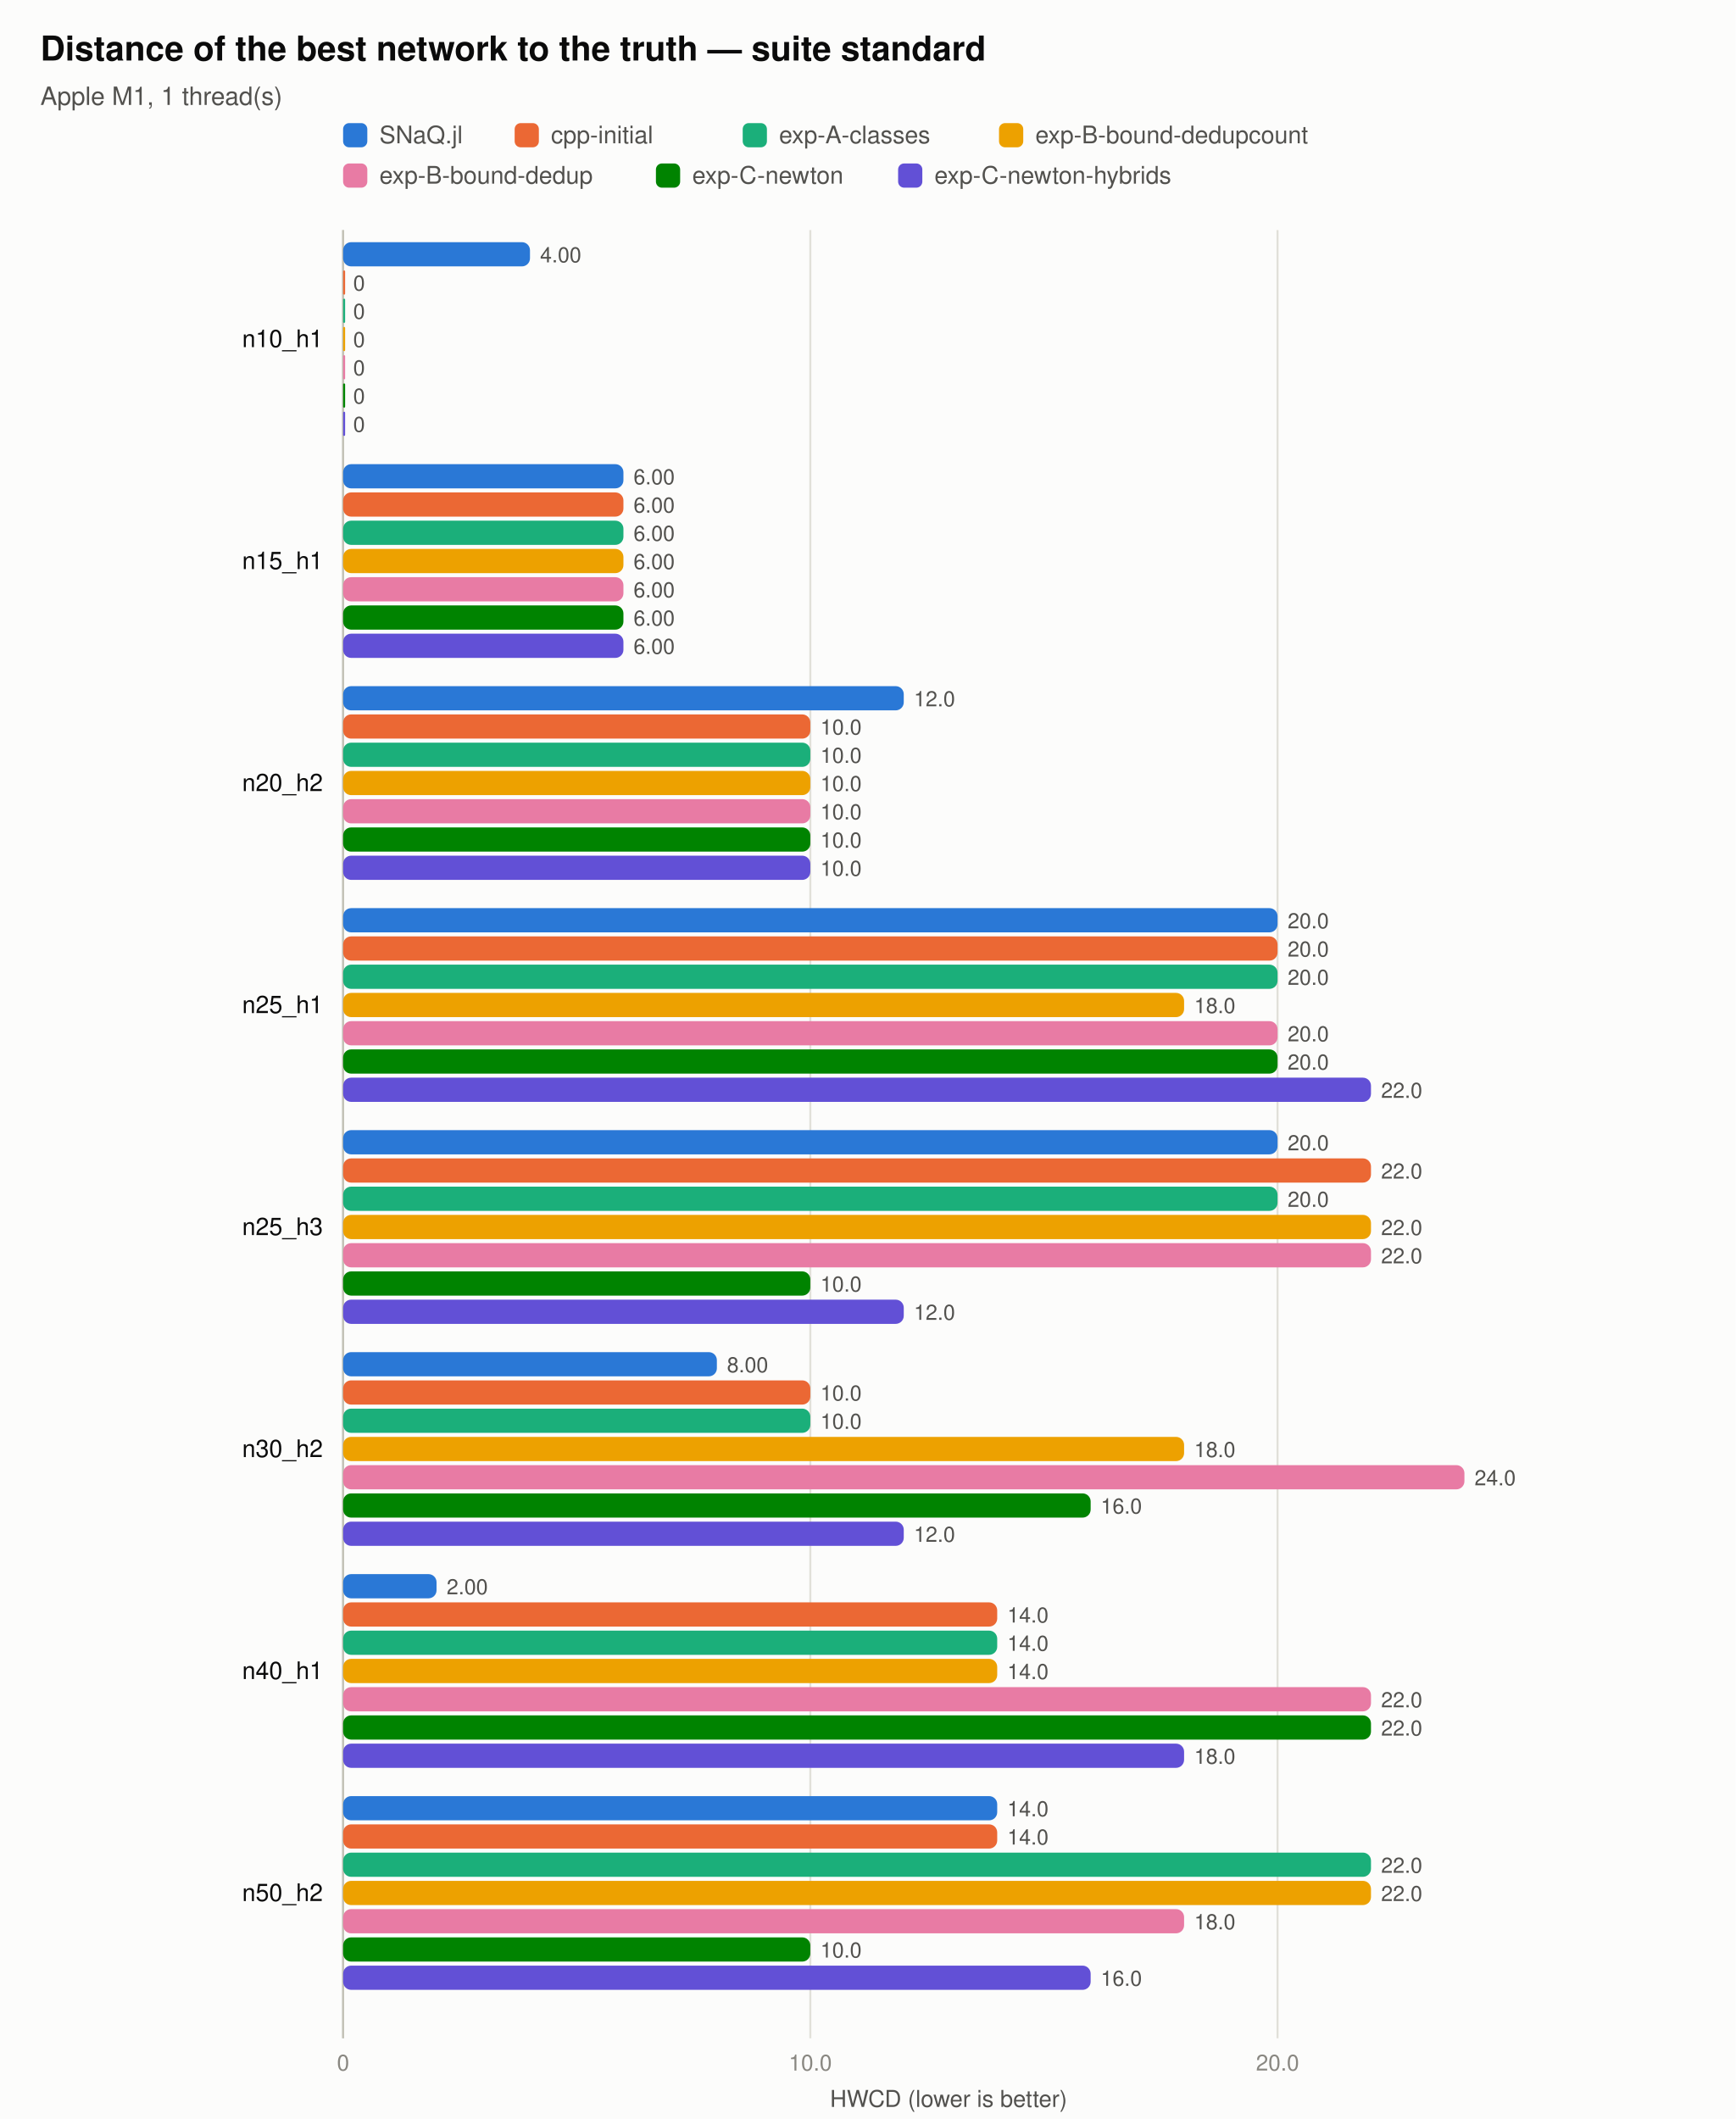
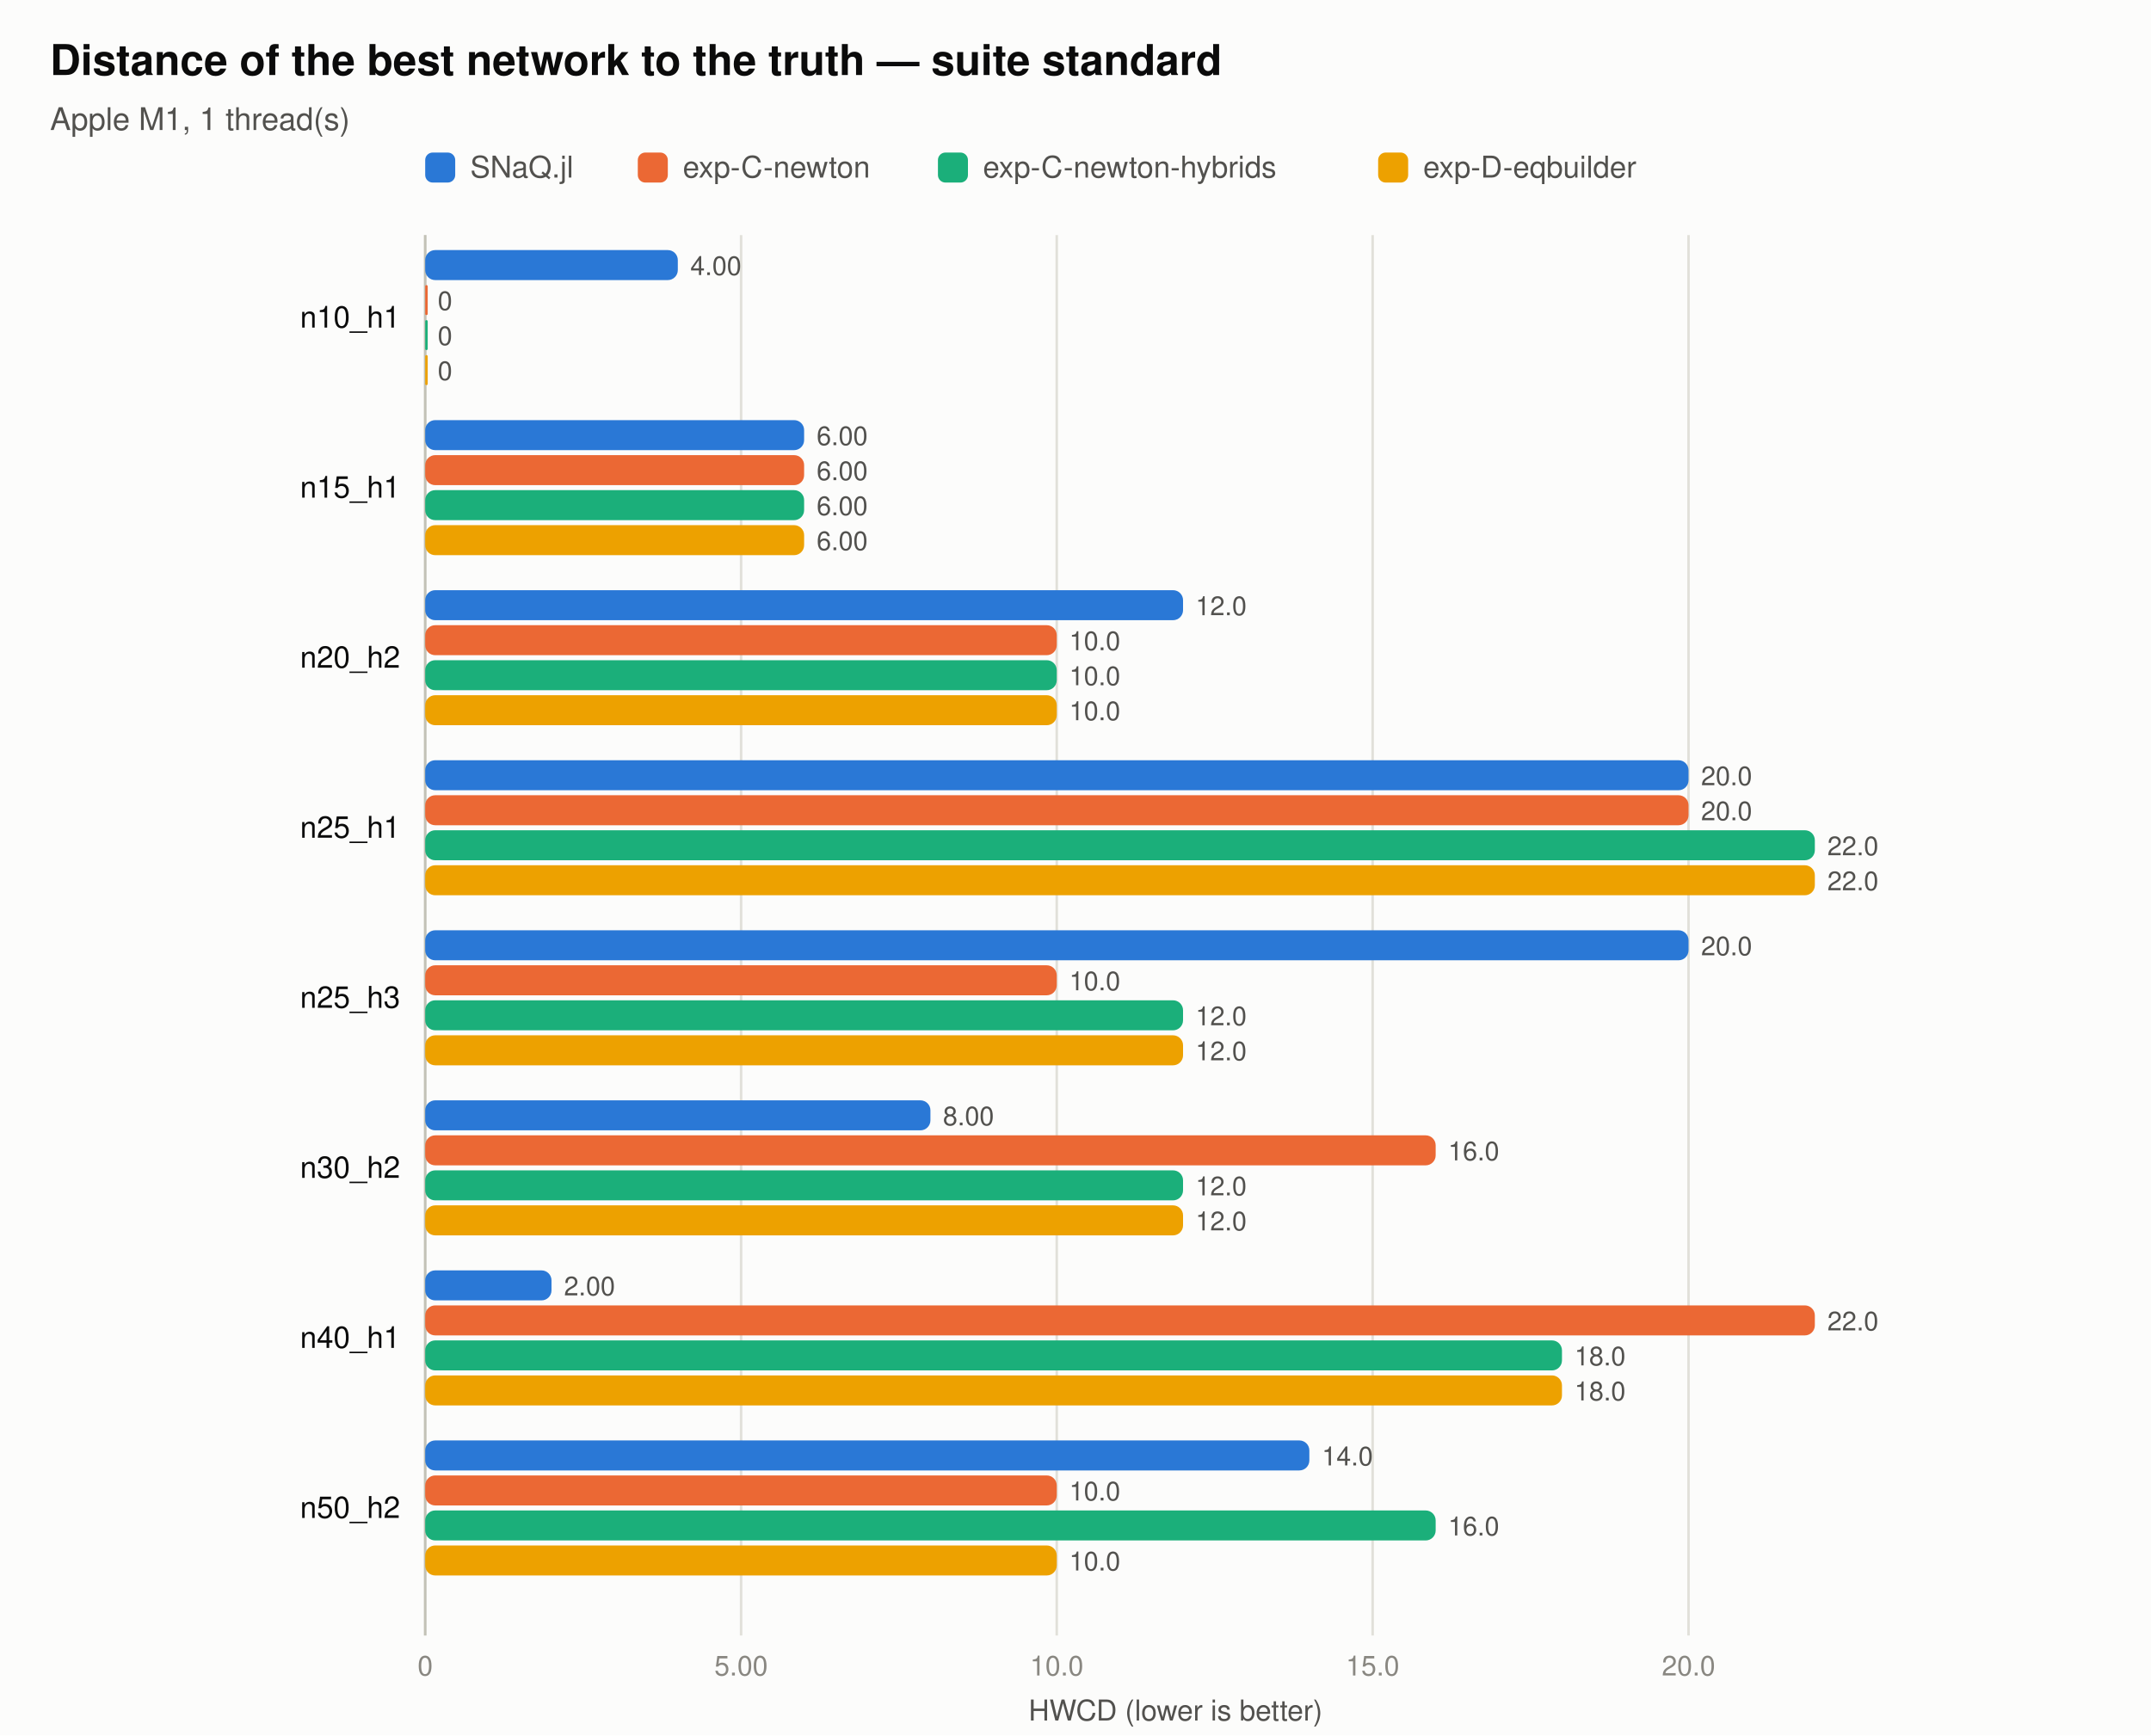
- <svg xmlns="http://www.w3.org/2000/svg" width="860" height="1050" viewBox="0 0 860 1050" font-family="-apple-system, BlinkMacSystemFont, 'Segoe UI', Helvetica, Arial, sans-serif">
-   <rect width="860" height="1050" fill="#fcfcfb" />
+ <svg xmlns="http://www.w3.org/2000/svg" width="860" height="694" viewBox="0 0 860 694" font-family="-apple-system, BlinkMacSystemFont, 'Segoe UI', Helvetica, Arial, sans-serif">
+   <rect width="860" height="694" fill="#fcfcfb" />
  <text x="20" y="30" font-size="17" font-weight="600" fill="#0b0b0b">Distance of the best network to the truth — suite standard</text>
  <text x="20" y="52" font-size="12.5" fill="#52514e">Apple M1, 1 thread(s)</text>
  <rect x="170" y="61" width="12" height="12" rx="3" fill="#2a78d6" />
  <text x="188" y="71" font-size="12" fill="#52514e">SNaQ.jl</text>
  <rect x="255" y="61" width="12" height="12" rx="3" fill="#eb6834" />
-   <text x="273" y="71" font-size="12" fill="#52514e">cpp-initial</text>
-   <rect x="368" y="61" width="12" height="12" rx="3" fill="#1baf7a" />
-   <text x="386" y="71" font-size="12" fill="#52514e">exp-A-classes</text>
-   <rect x="495" y="61" width="12" height="12" rx="3" fill="#eda100" />
-   <text x="513" y="71" font-size="12" fill="#52514e">exp-B-bound-dedupcount</text>
-   <rect x="170" y="81" width="12" height="12" rx="3" fill="#e87ba4" />
-   <text x="188" y="91" font-size="12" fill="#52514e">exp-B-bound-dedup</text>
-   <rect x="325" y="81" width="12" height="12" rx="3" fill="#008300" />
-   <text x="343" y="91" font-size="12" fill="#52514e">exp-C-newton</text>
-   <rect x="445" y="81" width="12" height="12" rx="3" fill="#6250d6" />
-   <text x="463" y="91" font-size="12" fill="#52514e">exp-C-newton-hybrids</text>
-   <line x1="170.0" y1="114" x2="170.0" y2="1010" stroke="#e1e0d9" stroke-width="1" />
-   <text x="170.0" y="1026" font-size="11" fill="#898781" text-anchor="middle">0</text>
-   <line x1="401.5" y1="114" x2="401.5" y2="1010" stroke="#e1e0d9" stroke-width="1" />
-   <text x="401.5" y="1026" font-size="11" fill="#898781" text-anchor="middle">10.0</text>
-   <line x1="633.0" y1="114" x2="633.0" y2="1010" stroke="#e1e0d9" stroke-width="1" />
-   <text x="633.0" y="1026" font-size="11" fill="#898781" text-anchor="middle">20.0</text>
-   <text x="470.0" y="1044" font-size="11.5" fill="#52514e" text-anchor="middle">HWCD (lower is better)</text>
-   <line x1="170.0" y1="114" x2="170.0" y2="1010" stroke="#c3c2b7" stroke-width="1" />
-   <text x="160" y="172.0" font-size="12" fill="#0b0b0b" text-anchor="end">n10_h1</text>
+   <text x="273" y="71" font-size="12" fill="#52514e">exp-C-newton</text>
+   <rect x="375" y="61" width="12" height="12" rx="3" fill="#1baf7a" />
+   <text x="393" y="71" font-size="12" fill="#52514e">exp-C-newton-hybrids</text>
+   <rect x="551" y="61" width="12" height="12" rx="3" fill="#eda100" />
+   <text x="569" y="71" font-size="12" fill="#52514e">exp-D-eqbuilder</text>
+   <line x1="170.0" y1="94" x2="170.0" y2="654" stroke="#e1e0d9" stroke-width="1" />
+   <text x="170.0" y="670" font-size="11" fill="#898781" text-anchor="middle">0</text>
+   <line x1="296.3" y1="94" x2="296.3" y2="654" stroke="#e1e0d9" stroke-width="1" />
+   <text x="296.3" y="670" font-size="11" fill="#898781" text-anchor="middle">5.00</text>
+   <line x1="422.5" y1="94" x2="422.5" y2="654" stroke="#e1e0d9" stroke-width="1" />
+   <text x="422.5" y="670" font-size="11" fill="#898781" text-anchor="middle">10.0</text>
+   <line x1="548.8" y1="94" x2="548.8" y2="654" stroke="#e1e0d9" stroke-width="1" />
+   <text x="548.8" y="670" font-size="11" fill="#898781" text-anchor="middle">15.0</text>
+   <line x1="675.1" y1="94" x2="675.1" y2="654" stroke="#e1e0d9" stroke-width="1" />
+   <text x="675.1" y="670" font-size="11" fill="#898781" text-anchor="middle">20.0</text>
+   <text x="470.0" y="688" font-size="11.5" fill="#52514e" text-anchor="middle">HWCD (lower is better)</text>
+   <line x1="170.0" y1="94" x2="170.0" y2="654" stroke="#c3c2b7" stroke-width="1" />
+   <text x="160" y="131.0" font-size="12" fill="#0b0b0b" text-anchor="end">n10_h1</text>
  <g>
-     <rect x="170.0" y="120" width="92.6" height="12" rx="4.0" fill="#2a78d6" />
+     <rect x="170.0" y="100" width="101.0" height="12" rx="4.0" fill="#2a78d6" />
  </g>
-   <text x="267.6" y="130" font-size="10.5" fill="#52514e" text-anchor="start">4.00</text>
+   <text x="276.0" y="110" font-size="10.5" fill="#52514e" text-anchor="start">4.00</text>
  <g>
-     <rect x="170.0" y="134" width="1.0" height="12" rx="0.5" fill="#eb6834" />
+     <rect x="170.0" y="114" width="1.0" height="12" rx="0.5" fill="#eb6834" />
  </g>
-   <text x="175.0" y="144" font-size="10.5" fill="#52514e" text-anchor="start">0</text>
+   <text x="175.0" y="124" font-size="10.5" fill="#52514e" text-anchor="start">0</text>
  <g>
-     <rect x="170.0" y="148" width="1.0" height="12" rx="0.5" fill="#1baf7a" />
+     <rect x="170.0" y="128" width="1.0" height="12" rx="0.5" fill="#1baf7a" />
  </g>
-   <text x="175.0" y="158" font-size="10.5" fill="#52514e" text-anchor="start">0</text>
+   <text x="175.0" y="138" font-size="10.5" fill="#52514e" text-anchor="start">0</text>
  <g>
-     <rect x="170.0" y="162" width="1.0" height="12" rx="0.5" fill="#eda100" />
+     <rect x="170.0" y="142" width="1.0" height="12" rx="0.5" fill="#eda100" />
  </g>
-   <text x="175.0" y="172" font-size="10.5" fill="#52514e" text-anchor="start">0</text>
+   <text x="175.0" y="152" font-size="10.5" fill="#52514e" text-anchor="start">0</text>
+   <text x="160" y="199.0" font-size="12" fill="#0b0b0b" text-anchor="end">n15_h1</text>
  <g>
-     <rect x="170.0" y="176" width="1.0" height="12" rx="0.5" fill="#e87ba4" />
+     <rect x="170.0" y="168" width="151.5" height="12" rx="4.0" fill="#2a78d6" />
  </g>
-   <text x="175.0" y="186" font-size="10.5" fill="#52514e" text-anchor="start">0</text>
+   <text x="326.5" y="178" font-size="10.5" fill="#52514e" text-anchor="start">6.00</text>
  <g>
-     <rect x="170.0" y="190" width="1.0" height="12" rx="0.5" fill="#008300" />
+     <rect x="170.0" y="182" width="151.5" height="12" rx="4.0" fill="#eb6834" />
  </g>
-   <text x="175.0" y="200" font-size="10.5" fill="#52514e" text-anchor="start">0</text>
+   <text x="326.5" y="192" font-size="10.5" fill="#52514e" text-anchor="start">6.00</text>
  <g>
-     <rect x="170.0" y="204" width="1.0" height="12" rx="0.5" fill="#6250d6" />
+     <rect x="170.0" y="196" width="151.5" height="12" rx="4.0" fill="#1baf7a" />
  </g>
-   <text x="175.0" y="214" font-size="10.5" fill="#52514e" text-anchor="start">0</text>
-   <text x="160" y="282.0" font-size="12" fill="#0b0b0b" text-anchor="end">n15_h1</text>
+   <text x="326.5" y="206" font-size="10.5" fill="#52514e" text-anchor="start">6.00</text>
  <g>
-     <rect x="170.0" y="230" width="138.9" height="12" rx="4.0" fill="#2a78d6" />
+     <rect x="170.0" y="210" width="151.5" height="12" rx="4.0" fill="#eda100" />
  </g>
-   <text x="313.9" y="240" font-size="10.5" fill="#52514e" text-anchor="start">6.00</text>
+   <text x="326.5" y="220" font-size="10.5" fill="#52514e" text-anchor="start">6.00</text>
+   <text x="160" y="267.0" font-size="12" fill="#0b0b0b" text-anchor="end">n20_h2</text>
  <g>
-     <rect x="170.0" y="244" width="138.9" height="12" rx="4.0" fill="#eb6834" />
+     <rect x="170.0" y="236" width="303.0" height="12" rx="4.0" fill="#2a78d6" />
  </g>
-   <text x="313.9" y="254" font-size="10.5" fill="#52514e" text-anchor="start">6.00</text>
+   <text x="478.0" y="246" font-size="10.5" fill="#52514e" text-anchor="start">12.0</text>
  <g>
-     <rect x="170.0" y="258" width="138.9" height="12" rx="4.0" fill="#1baf7a" />
+     <rect x="170.0" y="250" width="252.5" height="12" rx="4.0" fill="#eb6834" />
  </g>
-   <text x="313.9" y="268" font-size="10.5" fill="#52514e" text-anchor="start">6.00</text>
+   <text x="427.5" y="260" font-size="10.5" fill="#52514e" text-anchor="start">10.0</text>
  <g>
-     <rect x="170.0" y="272" width="138.9" height="12" rx="4.0" fill="#eda100" />
+     <rect x="170.0" y="264" width="252.5" height="12" rx="4.0" fill="#1baf7a" />
  </g>
-   <text x="313.9" y="282" font-size="10.5" fill="#52514e" text-anchor="start">6.00</text>
+   <text x="427.5" y="274" font-size="10.5" fill="#52514e" text-anchor="start">10.0</text>
  <g>
-     <rect x="170.0" y="286" width="138.9" height="12" rx="4.0" fill="#e87ba4" />
+     <rect x="170.0" y="278" width="252.5" height="12" rx="4.0" fill="#eda100" />
  </g>
-   <text x="313.9" y="296" font-size="10.5" fill="#52514e" text-anchor="start">6.00</text>
+   <text x="427.5" y="288" font-size="10.5" fill="#52514e" text-anchor="start">10.0</text>
+   <text x="160" y="335.0" font-size="12" fill="#0b0b0b" text-anchor="end">n25_h1</text>
  <g>
-     <rect x="170.0" y="300" width="138.9" height="12" rx="4.0" fill="#008300" />
+     <rect x="170.0" y="304" width="505.1" height="12" rx="4.0" fill="#2a78d6" />
  </g>
-   <text x="313.9" y="310" font-size="10.5" fill="#52514e" text-anchor="start">6.00</text>
+   <text x="680.1" y="314" font-size="10.5" fill="#52514e" text-anchor="start">20.0</text>
  <g>
-     <rect x="170.0" y="314" width="138.9" height="12" rx="4.0" fill="#6250d6" />
+     <rect x="170.0" y="318" width="505.1" height="12" rx="4.0" fill="#eb6834" />
  </g>
-   <text x="313.9" y="324" font-size="10.5" fill="#52514e" text-anchor="start">6.00</text>
-   <text x="160" y="392.0" font-size="12" fill="#0b0b0b" text-anchor="end">n20_h2</text>
+   <text x="680.1" y="328" font-size="10.5" fill="#52514e" text-anchor="start">20.0</text>
  <g>
-     <rect x="170.0" y="340" width="277.8" height="12" rx="4.0" fill="#2a78d6" />
+     <rect x="170.0" y="332" width="555.6" height="12" rx="4.0" fill="#1baf7a" />
  </g>
-   <text x="452.8" y="350" font-size="10.5" fill="#52514e" text-anchor="start">12.0</text>
+   <text x="730.6" y="342" font-size="10.5" fill="#52514e" text-anchor="start">22.0</text>
  <g>
-     <rect x="170.0" y="354" width="231.5" height="12" rx="4.0" fill="#eb6834" />
+     <rect x="170.0" y="346" width="555.6" height="12" rx="4.0" fill="#eda100" />
  </g>
-   <text x="406.5" y="364" font-size="10.5" fill="#52514e" text-anchor="start">10.0</text>
+   <text x="730.6" y="356" font-size="10.5" fill="#52514e" text-anchor="start">22.0</text>
+   <text x="160" y="403.0" font-size="12" fill="#0b0b0b" text-anchor="end">n25_h3</text>
  <g>
-     <rect x="170.0" y="368" width="231.5" height="12" rx="4.0" fill="#1baf7a" />
+     <rect x="170.0" y="372" width="505.1" height="12" rx="4.0" fill="#2a78d6" />
  </g>
-   <text x="406.5" y="378" font-size="10.5" fill="#52514e" text-anchor="start">10.0</text>
+   <text x="680.1" y="382" font-size="10.5" fill="#52514e" text-anchor="start">20.0</text>
  <g>
-     <rect x="170.0" y="382" width="231.5" height="12" rx="4.0" fill="#eda100" />
+     <rect x="170.0" y="386" width="252.5" height="12" rx="4.0" fill="#eb6834" />
  </g>
-   <text x="406.5" y="392" font-size="10.5" fill="#52514e" text-anchor="start">10.0</text>
+   <text x="427.5" y="396" font-size="10.5" fill="#52514e" text-anchor="start">10.0</text>
  <g>
-     <rect x="170.0" y="396" width="231.5" height="12" rx="4.0" fill="#e87ba4" />
+     <rect x="170.0" y="400" width="303.0" height="12" rx="4.0" fill="#1baf7a" />
  </g>
-   <text x="406.5" y="406" font-size="10.5" fill="#52514e" text-anchor="start">10.0</text>
+   <text x="478.0" y="410" font-size="10.5" fill="#52514e" text-anchor="start">12.0</text>
  <g>
-     <rect x="170.0" y="410" width="231.5" height="12" rx="4.0" fill="#008300" />
+     <rect x="170.0" y="414" width="303.0" height="12" rx="4.0" fill="#eda100" />
  </g>
-   <text x="406.5" y="420" font-size="10.5" fill="#52514e" text-anchor="start">10.0</text>
+   <text x="478.0" y="424" font-size="10.5" fill="#52514e" text-anchor="start">12.0</text>
+   <text x="160" y="471.0" font-size="12" fill="#0b0b0b" text-anchor="end">n30_h2</text>
  <g>
-     <rect x="170.0" y="424" width="231.5" height="12" rx="4.0" fill="#6250d6" />
+     <rect x="170.0" y="440" width="202.0" height="12" rx="4.0" fill="#2a78d6" />
  </g>
-   <text x="406.5" y="434" font-size="10.5" fill="#52514e" text-anchor="start">10.0</text>
-   <text x="160" y="502.0" font-size="12" fill="#0b0b0b" text-anchor="end">n25_h1</text>
+   <text x="377.0" y="450" font-size="10.5" fill="#52514e" text-anchor="start">8.00</text>
  <g>
-     <rect x="170.0" y="450" width="463.0" height="12" rx="4.0" fill="#2a78d6" />
+     <rect x="170.0" y="454" width="404.0" height="12" rx="4.0" fill="#eb6834" />
  </g>
-   <text x="638.0" y="460" font-size="10.5" fill="#52514e" text-anchor="start">20.0</text>
+   <text x="579.0" y="464" font-size="10.5" fill="#52514e" text-anchor="start">16.0</text>
  <g>
-     <rect x="170.0" y="464" width="463.0" height="12" rx="4.0" fill="#eb6834" />
+     <rect x="170.0" y="468" width="303.0" height="12" rx="4.0" fill="#1baf7a" />
  </g>
-   <text x="638.0" y="474" font-size="10.5" fill="#52514e" text-anchor="start">20.0</text>
+   <text x="478.0" y="478" font-size="10.5" fill="#52514e" text-anchor="start">12.0</text>
  <g>
-     <rect x="170.0" y="478" width="463.0" height="12" rx="4.0" fill="#1baf7a" />
+     <rect x="170.0" y="482" width="303.0" height="12" rx="4.0" fill="#eda100" />
  </g>
-   <text x="638.0" y="488" font-size="10.5" fill="#52514e" text-anchor="start">20.0</text>
+   <text x="478.0" y="492" font-size="10.5" fill="#52514e" text-anchor="start">12.0</text>
+   <text x="160" y="539.0" font-size="12" fill="#0b0b0b" text-anchor="end">n40_h1</text>
  <g>
-     <rect x="170.0" y="492" width="416.7" height="12" rx="4.0" fill="#eda100" />
+     <rect x="170.0" y="508" width="50.5" height="12" rx="4.0" fill="#2a78d6" />
  </g>
-   <text x="591.7" y="502" font-size="10.5" fill="#52514e" text-anchor="start">18.0</text>
+   <text x="225.5" y="518" font-size="10.5" fill="#52514e" text-anchor="start">2.00</text>
  <g>
-     <rect x="170.0" y="506" width="463.0" height="12" rx="4.0" fill="#e87ba4" />
+     <rect x="170.0" y="522" width="555.6" height="12" rx="4.0" fill="#eb6834" />
  </g>
-   <text x="638.0" y="516" font-size="10.5" fill="#52514e" text-anchor="start">20.0</text>
+   <text x="730.6" y="532" font-size="10.5" fill="#52514e" text-anchor="start">22.0</text>
  <g>
-     <rect x="170.0" y="520" width="463.0" height="12" rx="4.0" fill="#008300" />
+     <rect x="170.0" y="536" width="454.5" height="12" rx="4.0" fill="#1baf7a" />
  </g>
-   <text x="638.0" y="530" font-size="10.5" fill="#52514e" text-anchor="start">20.0</text>
+   <text x="629.5" y="546" font-size="10.5" fill="#52514e" text-anchor="start">18.0</text>
  <g>
-     <rect x="170.0" y="534" width="509.3" height="12" rx="4.0" fill="#6250d6" />
+     <rect x="170.0" y="550" width="454.5" height="12" rx="4.0" fill="#eda100" />
  </g>
-   <text x="684.3" y="544" font-size="10.5" fill="#52514e" text-anchor="start">22.0</text>
-   <text x="160" y="612.0" font-size="12" fill="#0b0b0b" text-anchor="end">n25_h3</text>
+   <text x="629.5" y="560" font-size="10.5" fill="#52514e" text-anchor="start">18.0</text>
+   <text x="160" y="607.0" font-size="12" fill="#0b0b0b" text-anchor="end">n50_h2</text>
  <g>
-     <rect x="170.0" y="560" width="463.0" height="12" rx="4.0" fill="#2a78d6" />
+     <rect x="170.0" y="576" width="353.5" height="12" rx="4.0" fill="#2a78d6" />
  </g>
-   <text x="638.0" y="570" font-size="10.5" fill="#52514e" text-anchor="start">20.0</text>
+   <text x="528.5" y="586" font-size="10.5" fill="#52514e" text-anchor="start">14.0</text>
  <g>
-     <rect x="170.0" y="574" width="509.3" height="12" rx="4.0" fill="#eb6834" />
+     <rect x="170.0" y="590" width="252.5" height="12" rx="4.0" fill="#eb6834" />
  </g>
-   <text x="684.3" y="584" font-size="10.5" fill="#52514e" text-anchor="start">22.0</text>
+   <text x="427.5" y="600" font-size="10.5" fill="#52514e" text-anchor="start">10.0</text>
  <g>
-     <rect x="170.0" y="588" width="463.0" height="12" rx="4.0" fill="#1baf7a" />
+     <rect x="170.0" y="604" width="404.0" height="12" rx="4.0" fill="#1baf7a" />
  </g>
-   <text x="638.0" y="598" font-size="10.5" fill="#52514e" text-anchor="start">20.0</text>
+   <text x="579.0" y="614" font-size="10.5" fill="#52514e" text-anchor="start">16.0</text>
  <g>
-     <rect x="170.0" y="602" width="509.3" height="12" rx="4.0" fill="#eda100" />
+     <rect x="170.0" y="618" width="252.5" height="12" rx="4.0" fill="#eda100" />
  </g>
-   <text x="684.3" y="612" font-size="10.5" fill="#52514e" text-anchor="start">22.0</text>
-   <g>
-     <rect x="170.0" y="616" width="509.3" height="12" rx="4.0" fill="#e87ba4" />
-   </g>
-   <text x="684.3" y="626" font-size="10.5" fill="#52514e" text-anchor="start">22.0</text>
-   <g>
-     <rect x="170.0" y="630" width="231.5" height="12" rx="4.0" fill="#008300" />
-   </g>
-   <text x="406.5" y="640" font-size="10.5" fill="#52514e" text-anchor="start">10.0</text>
-   <g>
-     <rect x="170.0" y="644" width="277.8" height="12" rx="4.0" fill="#6250d6" />
-   </g>
-   <text x="452.8" y="654" font-size="10.5" fill="#52514e" text-anchor="start">12.0</text>
-   <text x="160" y="722.0" font-size="12" fill="#0b0b0b" text-anchor="end">n30_h2</text>
-   <g>
-     <rect x="170.0" y="670" width="185.2" height="12" rx="4.0" fill="#2a78d6" />
-   </g>
-   <text x="360.2" y="680" font-size="10.5" fill="#52514e" text-anchor="start">8.00</text>
-   <g>
-     <rect x="170.0" y="684" width="231.5" height="12" rx="4.0" fill="#eb6834" />
-   </g>
-   <text x="406.5" y="694" font-size="10.5" fill="#52514e" text-anchor="start">10.0</text>
-   <g>
-     <rect x="170.0" y="698" width="231.5" height="12" rx="4.0" fill="#1baf7a" />
-   </g>
-   <text x="406.5" y="708" font-size="10.5" fill="#52514e" text-anchor="start">10.0</text>
-   <g>
-     <rect x="170.0" y="712" width="416.7" height="12" rx="4.0" fill="#eda100" />
-   </g>
-   <text x="591.7" y="722" font-size="10.5" fill="#52514e" text-anchor="start">18.0</text>
-   <g>
-     <rect x="170.0" y="726" width="555.6" height="12" rx="4.0" fill="#e87ba4" />
-   </g>
-   <text x="730.6" y="736" font-size="10.5" fill="#52514e" text-anchor="start">24.0</text>
-   <g>
-     <rect x="170.0" y="740" width="370.4" height="12" rx="4.0" fill="#008300" />
-   </g>
-   <text x="545.4" y="750" font-size="10.5" fill="#52514e" text-anchor="start">16.0</text>
-   <g>
-     <rect x="170.0" y="754" width="277.8" height="12" rx="4.0" fill="#6250d6" />
-   </g>
-   <text x="452.8" y="764" font-size="10.5" fill="#52514e" text-anchor="start">12.0</text>
-   <text x="160" y="832.0" font-size="12" fill="#0b0b0b" text-anchor="end">n40_h1</text>
-   <g>
-     <rect x="170.0" y="780" width="46.3" height="12" rx="4.0" fill="#2a78d6" />
-   </g>
-   <text x="221.3" y="790" font-size="10.5" fill="#52514e" text-anchor="start">2.00</text>
-   <g>
-     <rect x="170.0" y="794" width="324.1" height="12" rx="4.0" fill="#eb6834" />
-   </g>
-   <text x="499.1" y="804" font-size="10.5" fill="#52514e" text-anchor="start">14.0</text>
-   <g>
-     <rect x="170.0" y="808" width="324.1" height="12" rx="4.0" fill="#1baf7a" />
-   </g>
-   <text x="499.1" y="818" font-size="10.5" fill="#52514e" text-anchor="start">14.0</text>
-   <g>
-     <rect x="170.0" y="822" width="324.1" height="12" rx="4.0" fill="#eda100" />
-   </g>
-   <text x="499.1" y="832" font-size="10.5" fill="#52514e" text-anchor="start">14.0</text>
-   <g>
-     <rect x="170.0" y="836" width="509.3" height="12" rx="4.0" fill="#e87ba4" />
-   </g>
-   <text x="684.3" y="846" font-size="10.5" fill="#52514e" text-anchor="start">22.0</text>
-   <g>
-     <rect x="170.0" y="850" width="509.3" height="12" rx="4.0" fill="#008300" />
-   </g>
-   <text x="684.3" y="860" font-size="10.5" fill="#52514e" text-anchor="start">22.0</text>
-   <g>
-     <rect x="170.0" y="864" width="416.7" height="12" rx="4.0" fill="#6250d6" />
-   </g>
-   <text x="591.7" y="874" font-size="10.5" fill="#52514e" text-anchor="start">18.0</text>
-   <text x="160" y="942.0" font-size="12" fill="#0b0b0b" text-anchor="end">n50_h2</text>
-   <g>
-     <rect x="170.0" y="890" width="324.1" height="12" rx="4.0" fill="#2a78d6" />
-   </g>
-   <text x="499.1" y="900" font-size="10.5" fill="#52514e" text-anchor="start">14.0</text>
-   <g>
-     <rect x="170.0" y="904" width="324.1" height="12" rx="4.0" fill="#eb6834" />
-   </g>
-   <text x="499.1" y="914" font-size="10.5" fill="#52514e" text-anchor="start">14.0</text>
-   <g>
-     <rect x="170.0" y="918" width="509.3" height="12" rx="4.0" fill="#1baf7a" />
-   </g>
-   <text x="684.3" y="928" font-size="10.5" fill="#52514e" text-anchor="start">22.0</text>
-   <g>
-     <rect x="170.0" y="932" width="509.3" height="12" rx="4.0" fill="#eda100" />
-   </g>
-   <text x="684.3" y="942" font-size="10.5" fill="#52514e" text-anchor="start">22.0</text>
-   <g>
-     <rect x="170.0" y="946" width="416.7" height="12" rx="4.0" fill="#e87ba4" />
-   </g>
-   <text x="591.7" y="956" font-size="10.5" fill="#52514e" text-anchor="start">18.0</text>
-   <g>
-     <rect x="170.0" y="960" width="231.5" height="12" rx="4.0" fill="#008300" />
-   </g>
-   <text x="406.5" y="970" font-size="10.5" fill="#52514e" text-anchor="start">10.0</text>
-   <g>
-     <rect x="170.0" y="974" width="370.4" height="12" rx="4.0" fill="#6250d6" />
-   </g>
-   <text x="545.4" y="984" font-size="10.5" fill="#52514e" text-anchor="start">16.0</text>
+   <text x="427.5" y="628" font-size="10.5" fill="#52514e" text-anchor="start">10.0</text>
</svg>
